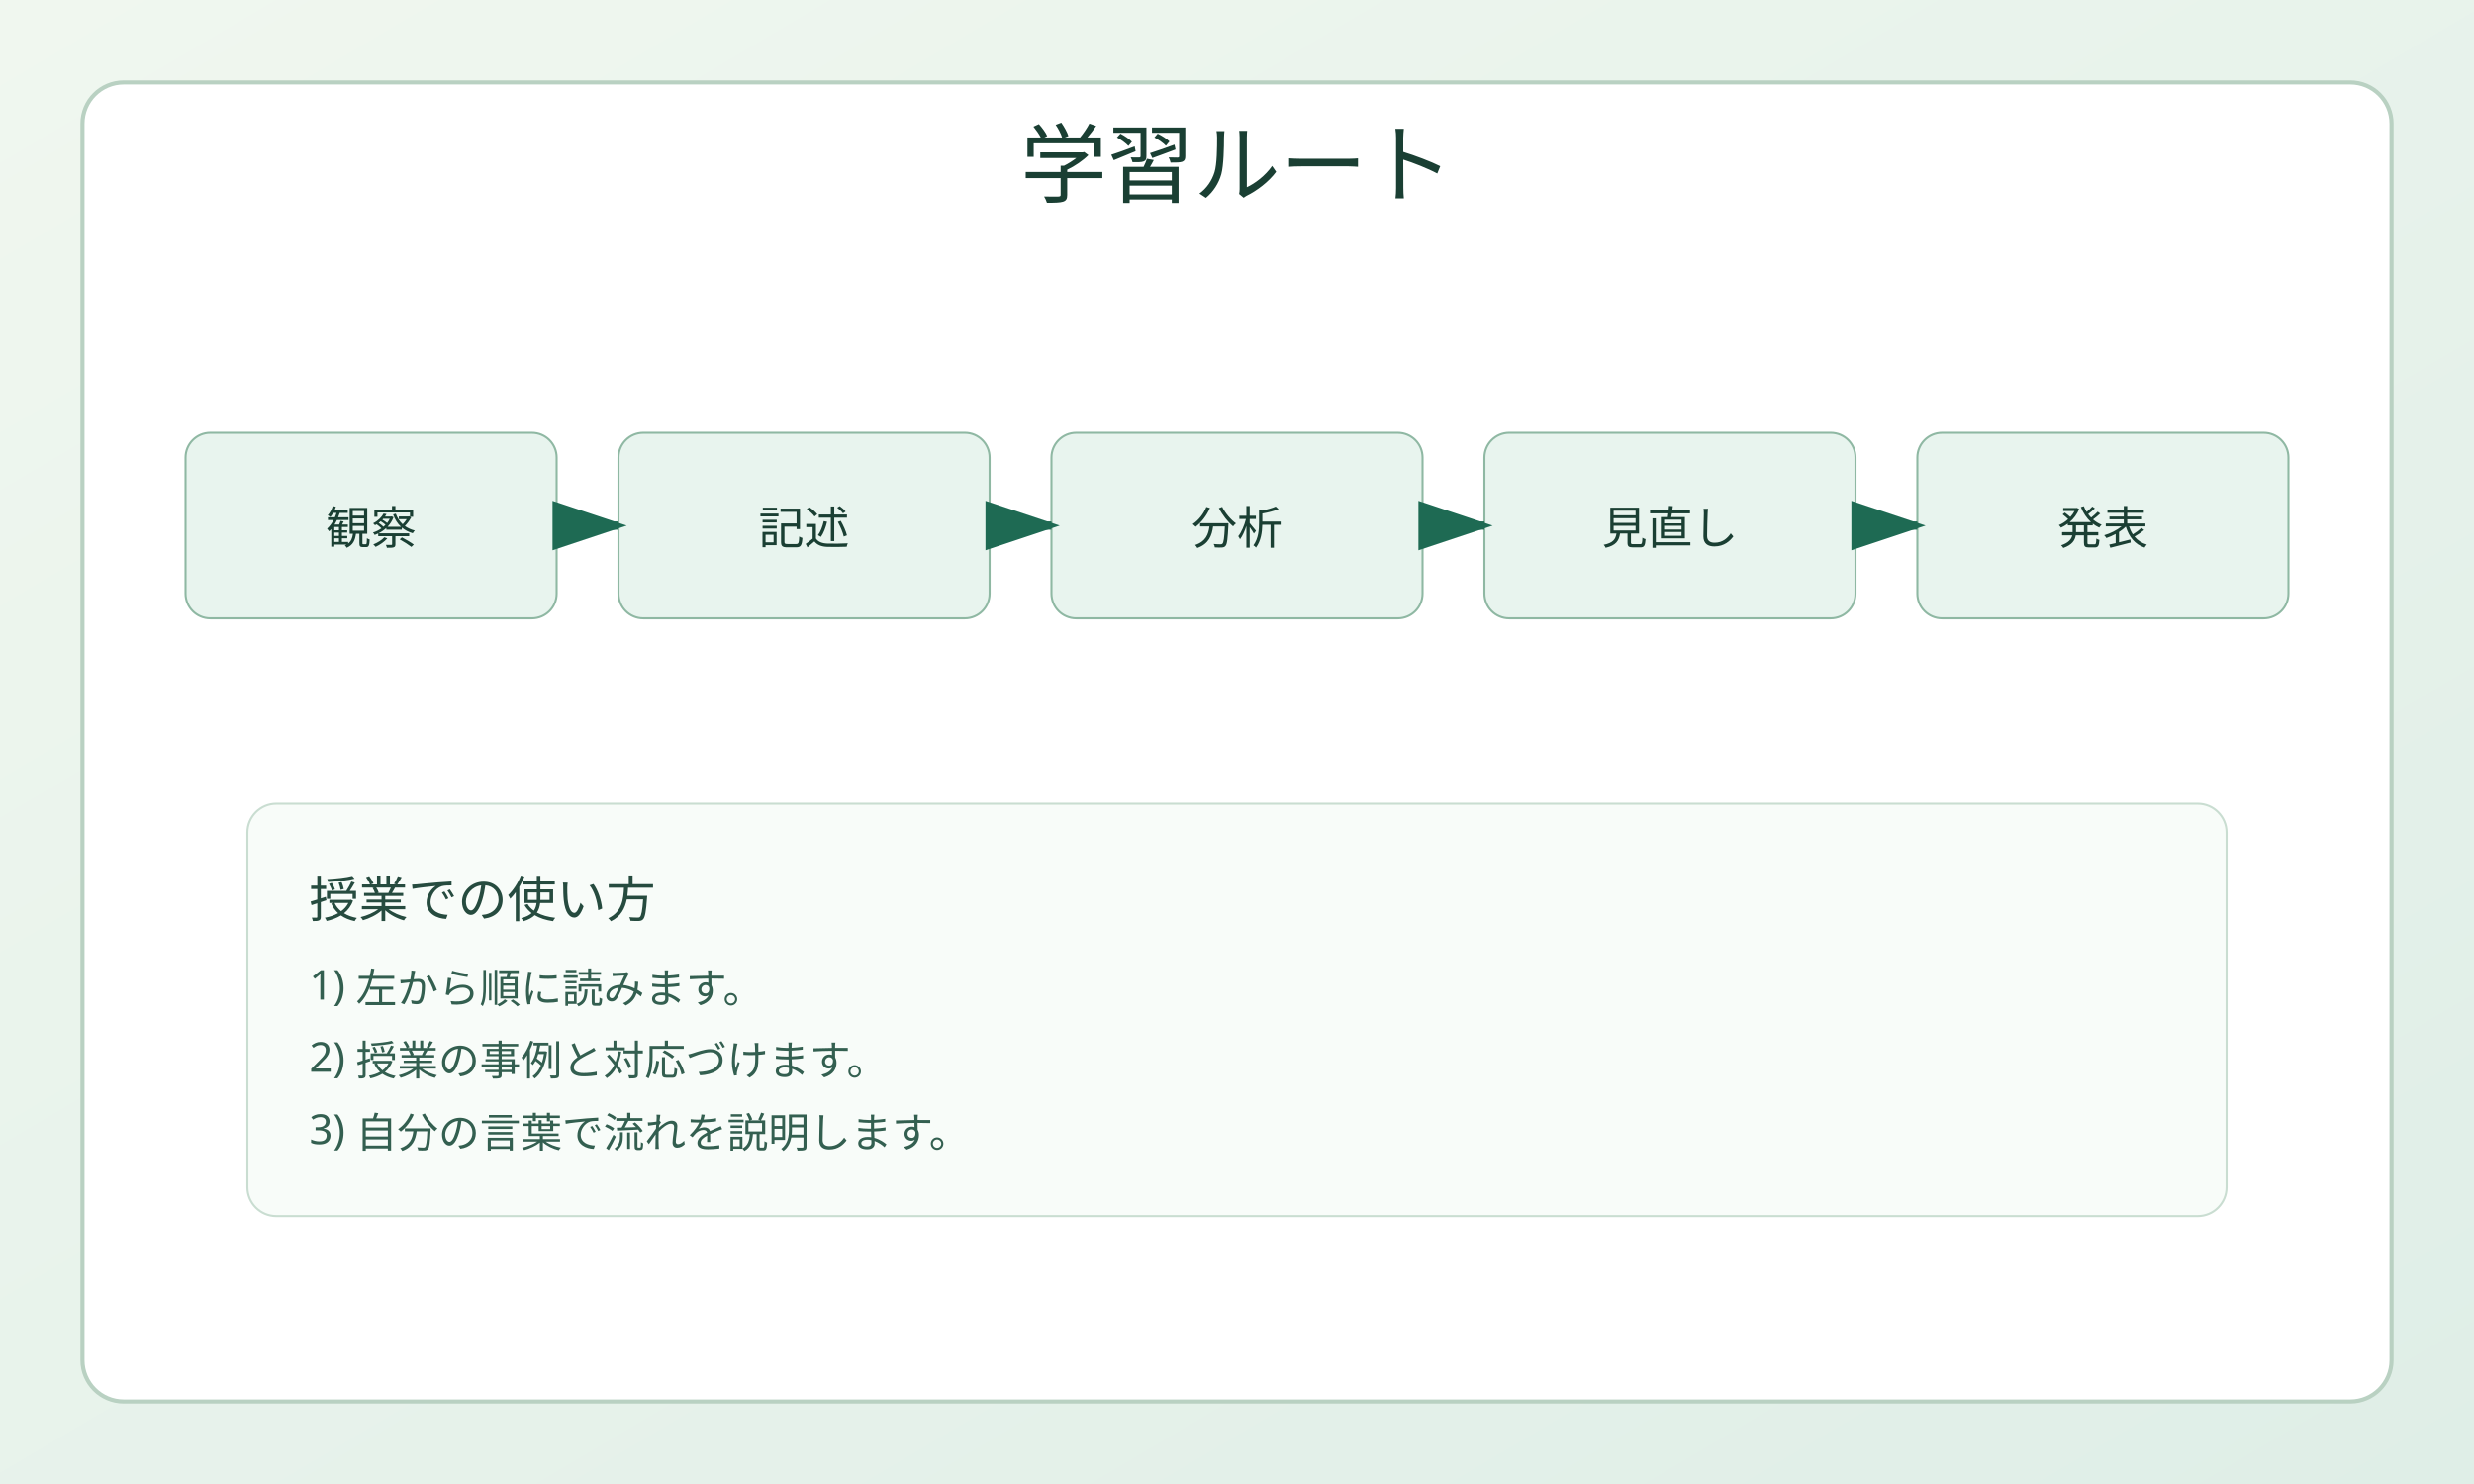
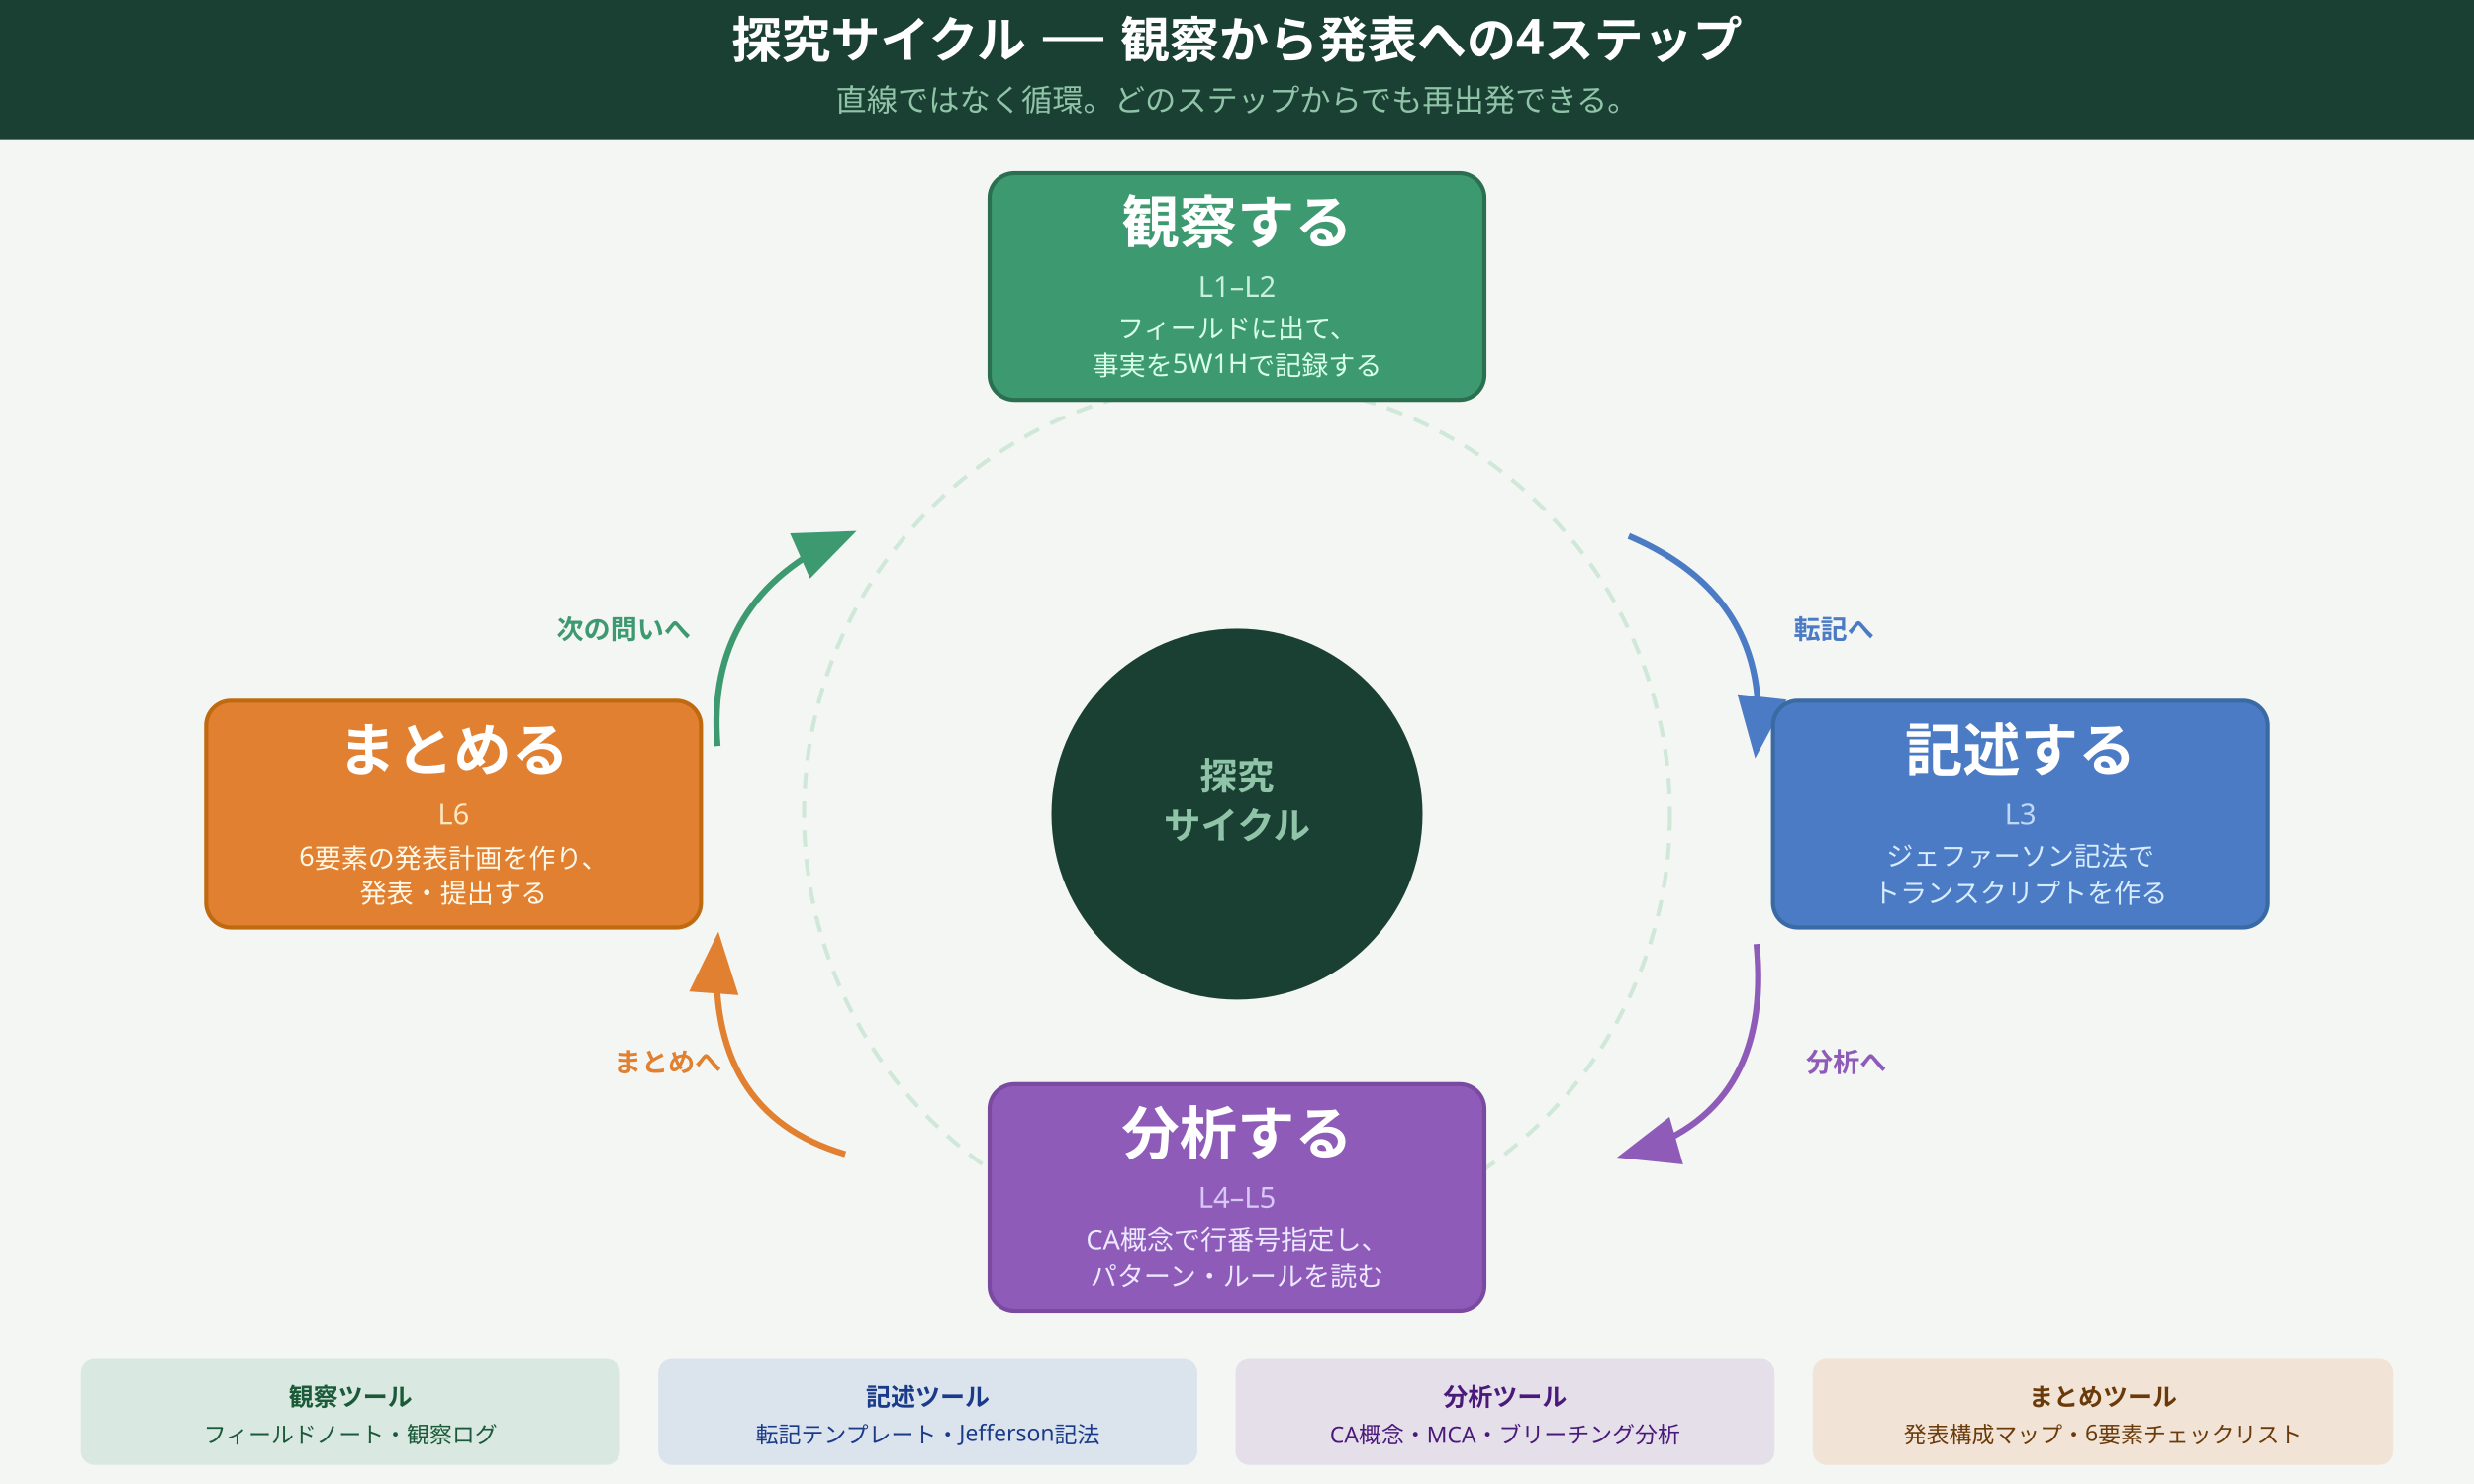
<svg xmlns="http://www.w3.org/2000/svg" width="1200" height="720" viewBox="0 0 1200 720" role="img" aria-labelledby="t d">
  <defs>
-     <linearGradient id="g" x1="0" y1="0" x2="1" y2="1">
-       <stop offset="0%" stop-color="#f0f7ef" />
-       <stop offset="100%" stop-color="#dfeee7" />
-     </linearGradient>
-     <marker id="arrow" markerWidth="10" markerHeight="10" refX="8" refY="3" orient="auto">
-       <path d="M0,0 L0,6 L9,3 z" fill="#1e6a53" />
+     <style>text { font-family: 'Noto Sans JP','Hiragino Kaku Gothic ProN',Meiryo,sans-serif; }</style>
+     <marker id="arr" markerWidth="10" markerHeight="10" refX="8" refY="4" orient="auto">
+       <path d="M0,0 L0,8 L10,4 z" fill="#1a3f33" />
+     </marker>
+     <marker id="arr-g" markerWidth="10" markerHeight="10" refX="8" refY="4" orient="auto">
+       <path d="M0,0 L0,8 L10,4 z" fill="#3d9970" />
+     </marker>
+     <marker id="arr-b" markerWidth="10" markerHeight="10" refX="8" refY="4" orient="auto">
+       <path d="M0,0 L0,8 L10,4 z" fill="#4a7bc4" />
+     </marker>
+     <marker id="arr-p" markerWidth="10" markerHeight="10" refX="8" refY="4" orient="auto">
+       <path d="M0,0 L0,8 L10,4 z" fill="#8e5cb8" />
+     </marker>
+     <marker id="arr-o" markerWidth="10" markerHeight="10" refX="8" refY="4" orient="auto">
+       <path d="M0,0 L0,8 L10,4 z" fill="#e08030" />
    </marker>
  </defs>
-   <rect x="0" y="0" width="1200" height="720" fill="url(#g)" />
-   <rect x="40" y="40" width="1120" height="640" rx="20" fill="#ffffff" stroke="#b9d1c2" stroke-width="2" />
-   <text x="600" y="95" text-anchor="middle" font-family="Verdana, sans-serif" font-size="42" fill="#1a3f33">学習ルート</text>
-   <rect x="90" y="210" width="180" height="90" rx="12" fill="#e8f4ee" stroke="#8fb8a3" />
-   <text x="180" y="264" text-anchor="middle" font-family="Verdana, sans-serif" font-size="22" fill="#1a3f33">観察</text>
-   <rect x="300" y="210" width="180" height="90" rx="12" fill="#e8f4ee" stroke="#8fb8a3" />
-   <text x="390" y="264" text-anchor="middle" font-family="Verdana, sans-serif" font-size="22" fill="#1a3f33">記述</text>
-   <rect x="510" y="210" width="180" height="90" rx="12" fill="#e8f4ee" stroke="#8fb8a3" />
-   <text x="600" y="264" text-anchor="middle" font-family="Verdana, sans-serif" font-size="22" fill="#1a3f33">分析</text>
-   <rect x="720" y="210" width="180" height="90" rx="12" fill="#e8f4ee" stroke="#8fb8a3" />
-   <text x="810" y="264" text-anchor="middle" font-family="Verdana, sans-serif" font-size="22" fill="#1a3f33">見直し</text>
-   <rect x="930" y="210" width="180" height="90" rx="12" fill="#e8f4ee" stroke="#8fb8a3" />
-   <text x="1020" y="264" text-anchor="middle" font-family="Verdana, sans-serif" font-size="22" fill="#1a3f33">発表</text>
-   <line x1="270" y1="255" x2="300" y2="255" stroke="#1e6a53" stroke-width="4" marker-end="url(#arrow)" />
-   <line x1="480" y1="255" x2="510" y2="255" stroke="#1e6a53" stroke-width="4" marker-end="url(#arrow)" />
-   <line x1="690" y1="255" x2="720" y2="255" stroke="#1e6a53" stroke-width="4" marker-end="url(#arrow)" />
-   <line x1="900" y1="255" x2="930" y2="255" stroke="#1e6a53" stroke-width="4" marker-end="url(#arrow)" />
-   <rect x="120" y="390" width="960" height="200" rx="14" fill="#f8fcf9" stroke="#c9ddd1" />
-   <text x="150" y="445" font-family="Verdana, sans-serif" font-size="24" fill="#264b3f">授業での使い方</text>
-   <text x="150" y="485" font-family="Verdana, sans-serif" font-size="20" fill="#335f50">1) 左から順に読みます。</text>
-   <text x="150" y="520" font-family="Verdana, sans-serif" font-size="20" fill="#335f50">2) 授業の事例と対応づけます。</text>
-   <text x="150" y="555" font-family="Verdana, sans-serif" font-size="20" fill="#335f50">3) 自分の言葉で流れを説明します。</text>
+   <rect width="1200" height="720" fill="#f4f6f3" />
+   <rect x="0" y="0" width="1200" height="68" fill="#1a3f33" />
+   <text x="600" y="28" text-anchor="middle" font-size="24" font-weight="bold" fill="#ffffff">探究サイクル ── 観察から発表への4ステップ</text>
+   <text x="600" y="54" text-anchor="middle" font-size="15" fill="#90c4a8">直線ではなく循環。どのステップからでも再出発できる。</text>
+   <circle cx="600" cy="395" r="210" fill="none" stroke="#d0e8d8" stroke-width="2" stroke-dasharray="8,6" />
+   <circle cx="600" cy="395" r="90" fill="#1a3f33" />
+   <text x="600" y="383" text-anchor="middle" font-size="18" font-weight="bold" fill="#90c4a8">探究</text>
+   <text x="600" y="407" text-anchor="middle" font-size="18" font-weight="bold" fill="#90c4a8">サイクル</text>
+   <rect x="480" y="84" width="240" height="110" rx="12" fill="#3d9970" stroke="#2a7050" stroke-width="2" />
+   <text x="600" y="118" text-anchor="middle" font-size="28" font-weight="bold" fill="#ffffff">観察する</text>
+   <text x="600" y="144" text-anchor="middle" font-size="14" fill="#c8f0dc">L1–L2</text>
+   <text x="600" y="164" text-anchor="middle" font-size="13" fill="#d8ffe8">フィールドに出て、</text>
+   <text x="600" y="182" text-anchor="middle" font-size="13" fill="#d8ffe8">事実を5W1Hで記録する</text>
+   <path d="M790,260 Q860,290 852,362" fill="none" stroke="#4a7bc4" stroke-width="3" marker-end="url(#arr-b)" />
+   <text x="870" y="310" font-size="13" fill="#4a7bc4" font-weight="bold">転記へ</text>
+   <rect x="860" y="340" width="240" height="110" rx="12" fill="#4a7bc4" stroke="#3a6aa4" stroke-width="2" />
+   <text x="980" y="374" text-anchor="middle" font-size="28" font-weight="bold" fill="#ffffff">記述する</text>
+   <text x="980" y="400" text-anchor="middle" font-size="14" fill="#c0d8f8">L3</text>
+   <text x="980" y="420" text-anchor="middle" font-size="13" fill="#d8ecff">ジェファーソン記法で</text>
+   <text x="980" y="438" text-anchor="middle" font-size="13" fill="#d8ecff">トランスクリプトを作る</text>
+   <path d="M852,458 Q860,540 790,560" fill="none" stroke="#8e5cb8" stroke-width="3" marker-end="url(#arr-p)" />
+   <text x="876" y="520" font-size="13" fill="#8e5cb8" font-weight="bold">分析へ</text>
+   <rect x="480" y="526" width="240" height="110" rx="12" fill="#8e5cb8" stroke="#7a4aa0" stroke-width="2" />
+   <text x="600" y="560" text-anchor="middle" font-size="28" font-weight="bold" fill="#ffffff">分析する</text>
+   <text x="600" y="586" text-anchor="middle" font-size="14" fill="#d8c8f8">L4–L5</text>
+   <text x="600" y="606" text-anchor="middle" font-size="13" fill="#ece8ff">CA概念で行番号指定し、</text>
+   <text x="600" y="624" text-anchor="middle" font-size="13" fill="#ece8ff">パターン・ルールを読む</text>
+   <path d="M410,560 Q342,540 348,458" fill="none" stroke="#e08030" stroke-width="3" marker-end="url(#arr-o)" />
+   <text x="298" y="520" font-size="13" fill="#e08030" font-weight="bold">まとめへ</text>
+   <rect x="100" y="340" width="240" height="110" rx="12" fill="#e08030" stroke="#c06a10" stroke-width="2" />
+   <text x="220" y="374" text-anchor="middle" font-size="28" font-weight="bold" fill="#ffffff">まとめる</text>
+   <text x="220" y="400" text-anchor="middle" font-size="14" fill="#ffe8c0">L6</text>
+   <text x="220" y="420" text-anchor="middle" font-size="13" fill="#fff8e8">6要素の発表計画を作り、</text>
+   <text x="220" y="438" text-anchor="middle" font-size="13" fill="#fff8e8">発表・提出する</text>
+   <path d="M348,362 Q342,290 410,260" fill="none" stroke="#3d9970" stroke-width="3" marker-end="url(#arr-g)" />
+   <text x="270" y="310" font-size="13" fill="#3d9970" font-weight="bold">次の問いへ</text>
+   <rect x="40" y="660" width="260" height="50" rx="6" fill="#3d9970" opacity="0.15" stroke="#3d9970" stroke-width="1.5" />
+   <text x="170" y="682" text-anchor="middle" font-size="12" fill="#1a5a38" font-weight="bold">観察ツール</text>
+   <text x="170" y="700" text-anchor="middle" font-size="11" fill="#1a5a38">フィールドノート・観察ログ</text>
+   <rect x="320" y="660" width="260" height="50" rx="6" fill="#4a7bc4" opacity="0.15" stroke="#4a7bc4" stroke-width="1.5" />
+   <text x="450" y="682" text-anchor="middle" font-size="12" fill="#1a3a8a" font-weight="bold">記述ツール</text>
+   <text x="450" y="700" text-anchor="middle" font-size="11" fill="#1a3a8a">転記テンプレート・Jefferson記法</text>
+   <rect x="600" y="660" width="260" height="50" rx="6" fill="#8e5cb8" opacity="0.15" stroke="#8e5cb8" stroke-width="1.5" />
+   <text x="730" y="682" text-anchor="middle" font-size="12" fill="#4a1a7a" font-weight="bold">分析ツール</text>
+   <text x="730" y="700" text-anchor="middle" font-size="11" fill="#4a1a7a">CA概念・MCA・ブリーチング分析</text>
+   <rect x="880" y="660" width="280" height="50" rx="6" fill="#e08030" opacity="0.15" stroke="#e08030" stroke-width="1.5" />
+   <text x="1020" y="682" text-anchor="middle" font-size="12" fill="#6a3a0a" font-weight="bold">まとめツール</text>
+   <text x="1020" y="700" text-anchor="middle" font-size="11" fill="#6a3a0a">発表構成マップ・6要素チェックリスト</text>
</svg>
